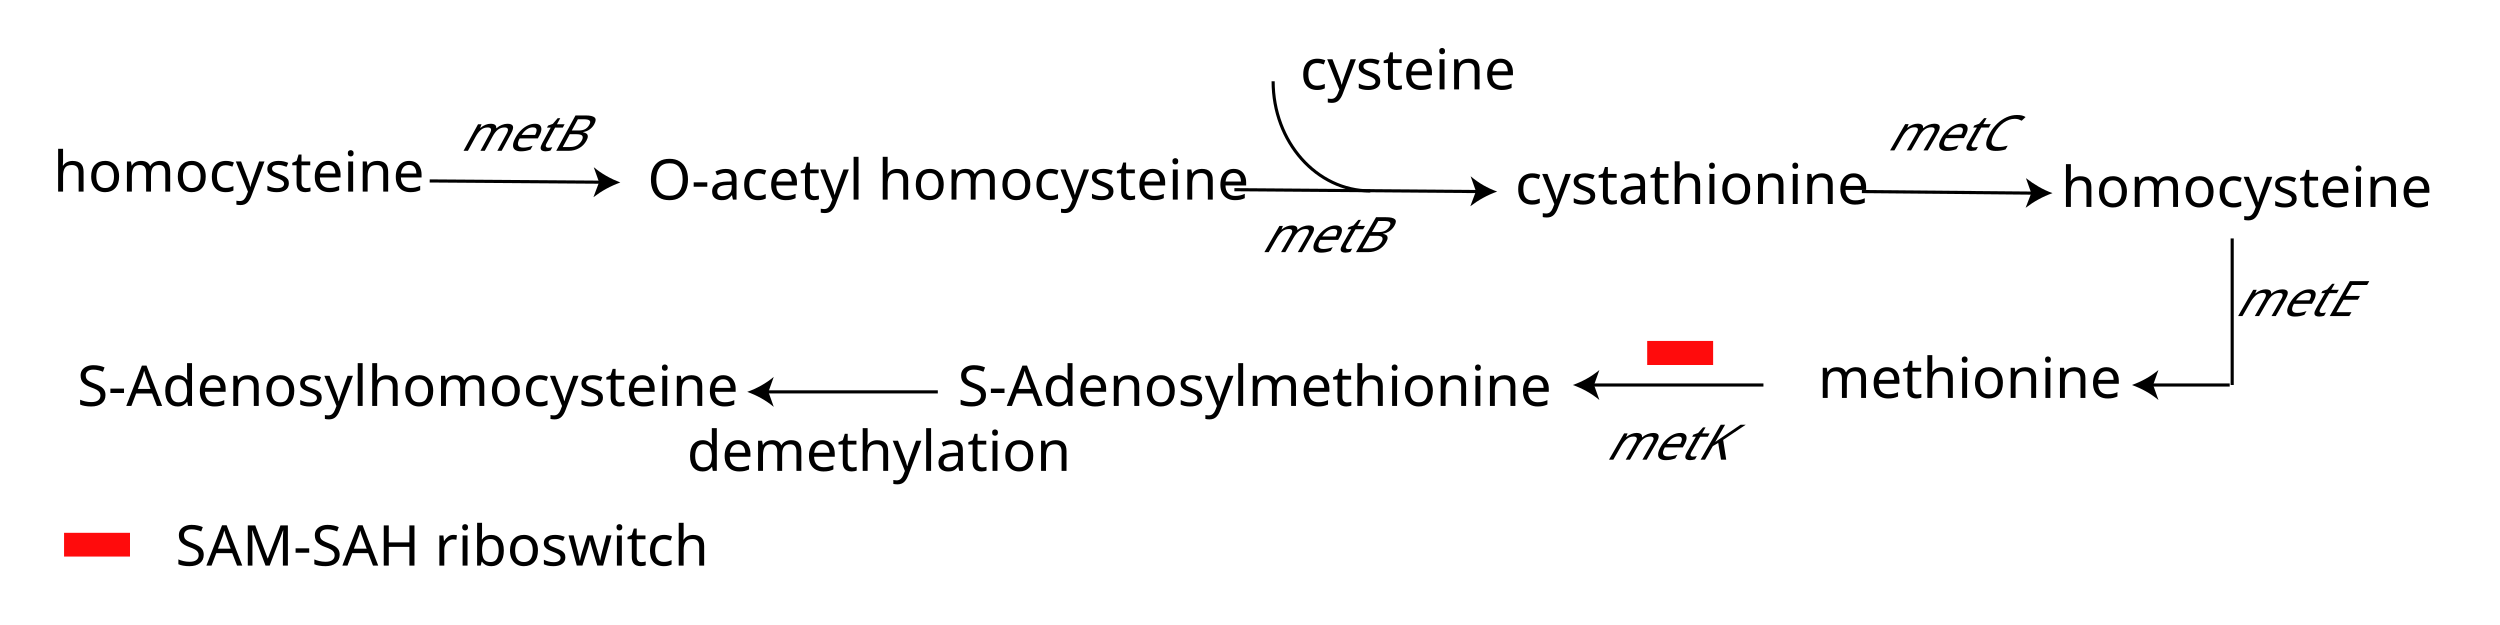
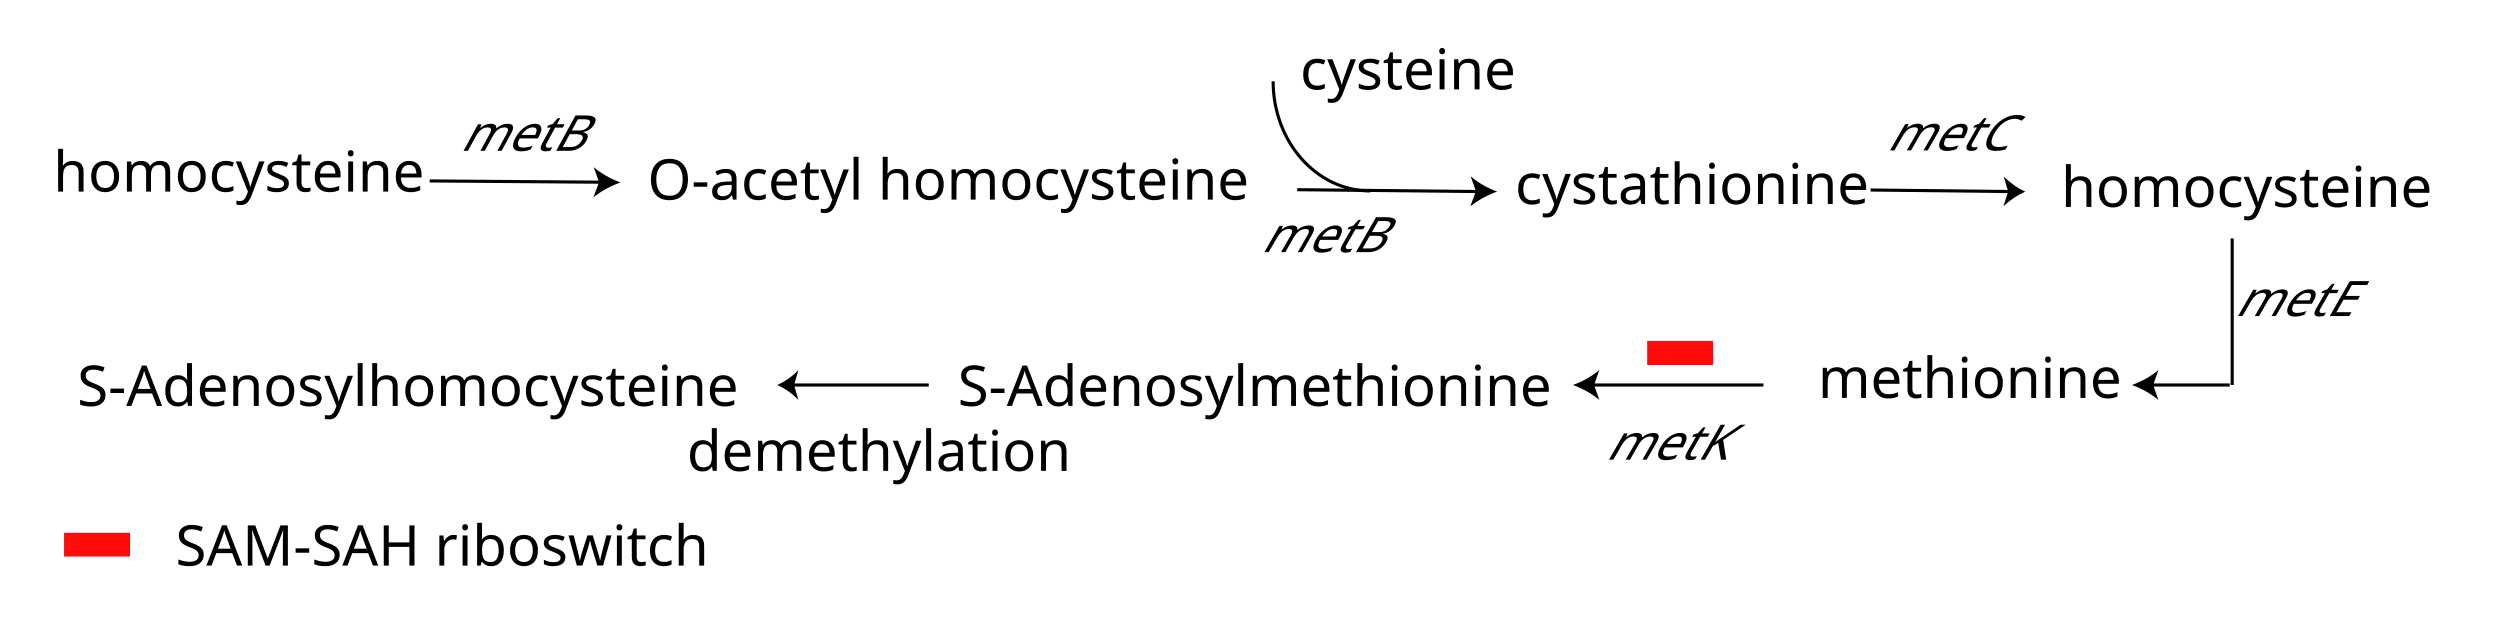
<svg xmlns="http://www.w3.org/2000/svg" version="1.1" id="图层_1" x="0px" y="0px" viewBox="0 0 800 200" style="enable-background:new 0 0 800 200;" xml:space="preserve">
  <style type="text/css">
	.st0{fill:none;}
	.st1{fill:none;stroke:#000000;stroke-miterlimit:10;}
	.st2{font-family:'ArialMT';}
	.st3{font-size:18px;}
	.st4{font-size:18.043px;}
	.st5{font-size:18.062px;}
	.st6{fill:#FF0B0C;}
</style>
  <line class="st0" x1="137.5" y1="57.9" x2="198.5" y2="58.4" />
  <line class="st1" x1="137.5" y1="57.9" x2="192.4" y2="58.3" />
  <path d="M198.5,58.4c-3.1,1.1-6,2.7-8.6,4.7l1.8-4.8l-1.7-4.8C192.5,55.6,195.4,57.2,198.5,58.4z" />
  <text transform="matrix(1 0 0 1 17.07 61.31)" class="st2 st3">homocysteine</text>
  <line class="st1" x1="714.3" y1="76.3" x2="714.3" y2="123.2" />
  <text transform="matrix(1 0 0 1 306.48 129.89)" class="st2 st3">S-Adenosylmethionine</text>
  <text transform="matrix(0.8779 0 -0.4789 0.8779 146.9894 48.2601)" class="st2 st4">metB</text>
  <text transform="matrix(1 0 0 1 219.83 150.68)" class="st2 st3">demethylation</text>
  <line class="st0" x1="395" y1="60.7" x2="479.1" y2="61.3" />
-   <line class="st1" x1="395" y1="60.7" x2="473.1" y2="61.3" />
+   <line class="st1" x1="415.1" y1="60.7" x2="473.1" y2="61.3" />
  <path d="M479.1,61.3c-3.1,1.1-6,2.7-8.6,4.7l1.8-4.8l-1.7-4.8C473.2,58.6,476,60.2,479.1,61.3z" />
  <text transform="matrix(1 0 0 1 24.72 129.89)" class="st2 st3">S-Adenosylhomocysteine</text>
  <text transform="matrix(1 0 0 1 207.2 63.87)" class="st2 st3">O-acetyl homocysteine</text>
  <path class="st1" d="M407.4,26c0,19.4,13.9,35.1,31.1,35.1" />
  <text transform="matrix(1 0 0 1 416.05 28.61)" class="st2 st3">cysteine</text>
  <text transform="matrix(0.867 0 -0.4983 0.867 403.2693 80.6893)" class="st2 st5">metB</text>
  <text transform="matrix(1 0 0 1 484.84 65.29)" class="st2 st3">cystathionine</text>
-   <line class="st0" x1="595.8" y1="61.3" x2="656.8" y2="61.8" />
-   <line class="st1" x1="595.8" y1="61.3" x2="650.8" y2="61.8" />
-   <path d="M656.8,61.8c-3.1,1.1-6,2.7-8.6,4.7l1.8-4.7l-1.7-4.8C650.9,59,653.7,60.7,656.8,61.8z" />
+   <line class="st0" x1="598.6" y1="60.8" x2="648.1" y2="61.3" />
+   <line class="st1" x1="598.6" y1="60.8" x2="643.2" y2="61.3" />
+   <path d="M648.1,61.3c-2.5,1.1-4.9,2.7-7,4.7l1.5-4.7l-1.4-4.8C643.3,58.5,645.5,60.2,648.1,61.3z" />
  <text transform="matrix(1 0 0 1 659.57 66.21)" class="st2 st3">homocysteine</text>
  <line class="st1" x1="688.2" y1="123.2" x2="713.5" y2="123.2" />
  <path d="M682.2,123.2c3.1,1.1,6,2.7,8.5,4.8l-1.7-4.8l1.7-4.8C688.2,120.5,685.3,122.1,682.2,123.2z" />
  <text transform="matrix(0.867 0 -0.4983 0.867 603.4999 48.1303)" class="st2 st5">metC</text>
  <text transform="matrix(1 0 0 1 581.75 127.33)" class="st2 st3">methionine</text>
  <line class="st0" x1="564.3" y1="123.2" x2="503.3" y2="123.2" />
  <line class="st1" x1="564.3" y1="123.2" x2="509.4" y2="123.2" />
  <path d="M503.3,123.2c3.1-1.1,6-2.7,8.5-4.8l-1.7,4.8l1.7,4.8C509.3,125.9,506.4,124.3,503.3,123.2z" />
  <text transform="matrix(0.867 0 -0.4983 0.867 714.871 101.14)" class="st2 st5">metE</text>
  <text transform="matrix(0.867 0 -0.4983 0.867 513.5597 147.0894)" class="st2 st5">metK</text>
-   <line class="st0" x1="300.1" y1="125.4" x2="239.1" y2="125.4" />
-   <line class="st1" x1="300.1" y1="125.4" x2="245.2" y2="125.4" />
-   <path d="M239.1,125.4c3.1-1.1,6-2.7,8.5-4.8l-1.7,4.8l1.7,4.8C245.1,128.1,242.2,126.5,239.1,125.4z" />
+   <line class="st0" x1="297.2" y1="123.2" x2="248.7" y2="123.2" />
+   <line class="st1" x1="297.2" y1="123.2" x2="253.6" y2="123.2" />
+   <path d="M248.7,123.2c2.5-1.1,4.8-2.7,6.8-4.8l-1.4,4.8l1.4,4.8C253.5,125.9,251.2,124.3,248.7,123.2z" />
  <rect x="20.5" y="170.5" class="st6" width="21.1" height="7.6" />
  <text transform="matrix(1 0 0 1 56.16 180.99)" class="st2 st3">SAM-SAH riboswitch</text>
  <rect x="527.1" y="109.1" class="st6" width="21.1" height="7.7" />
</svg>
